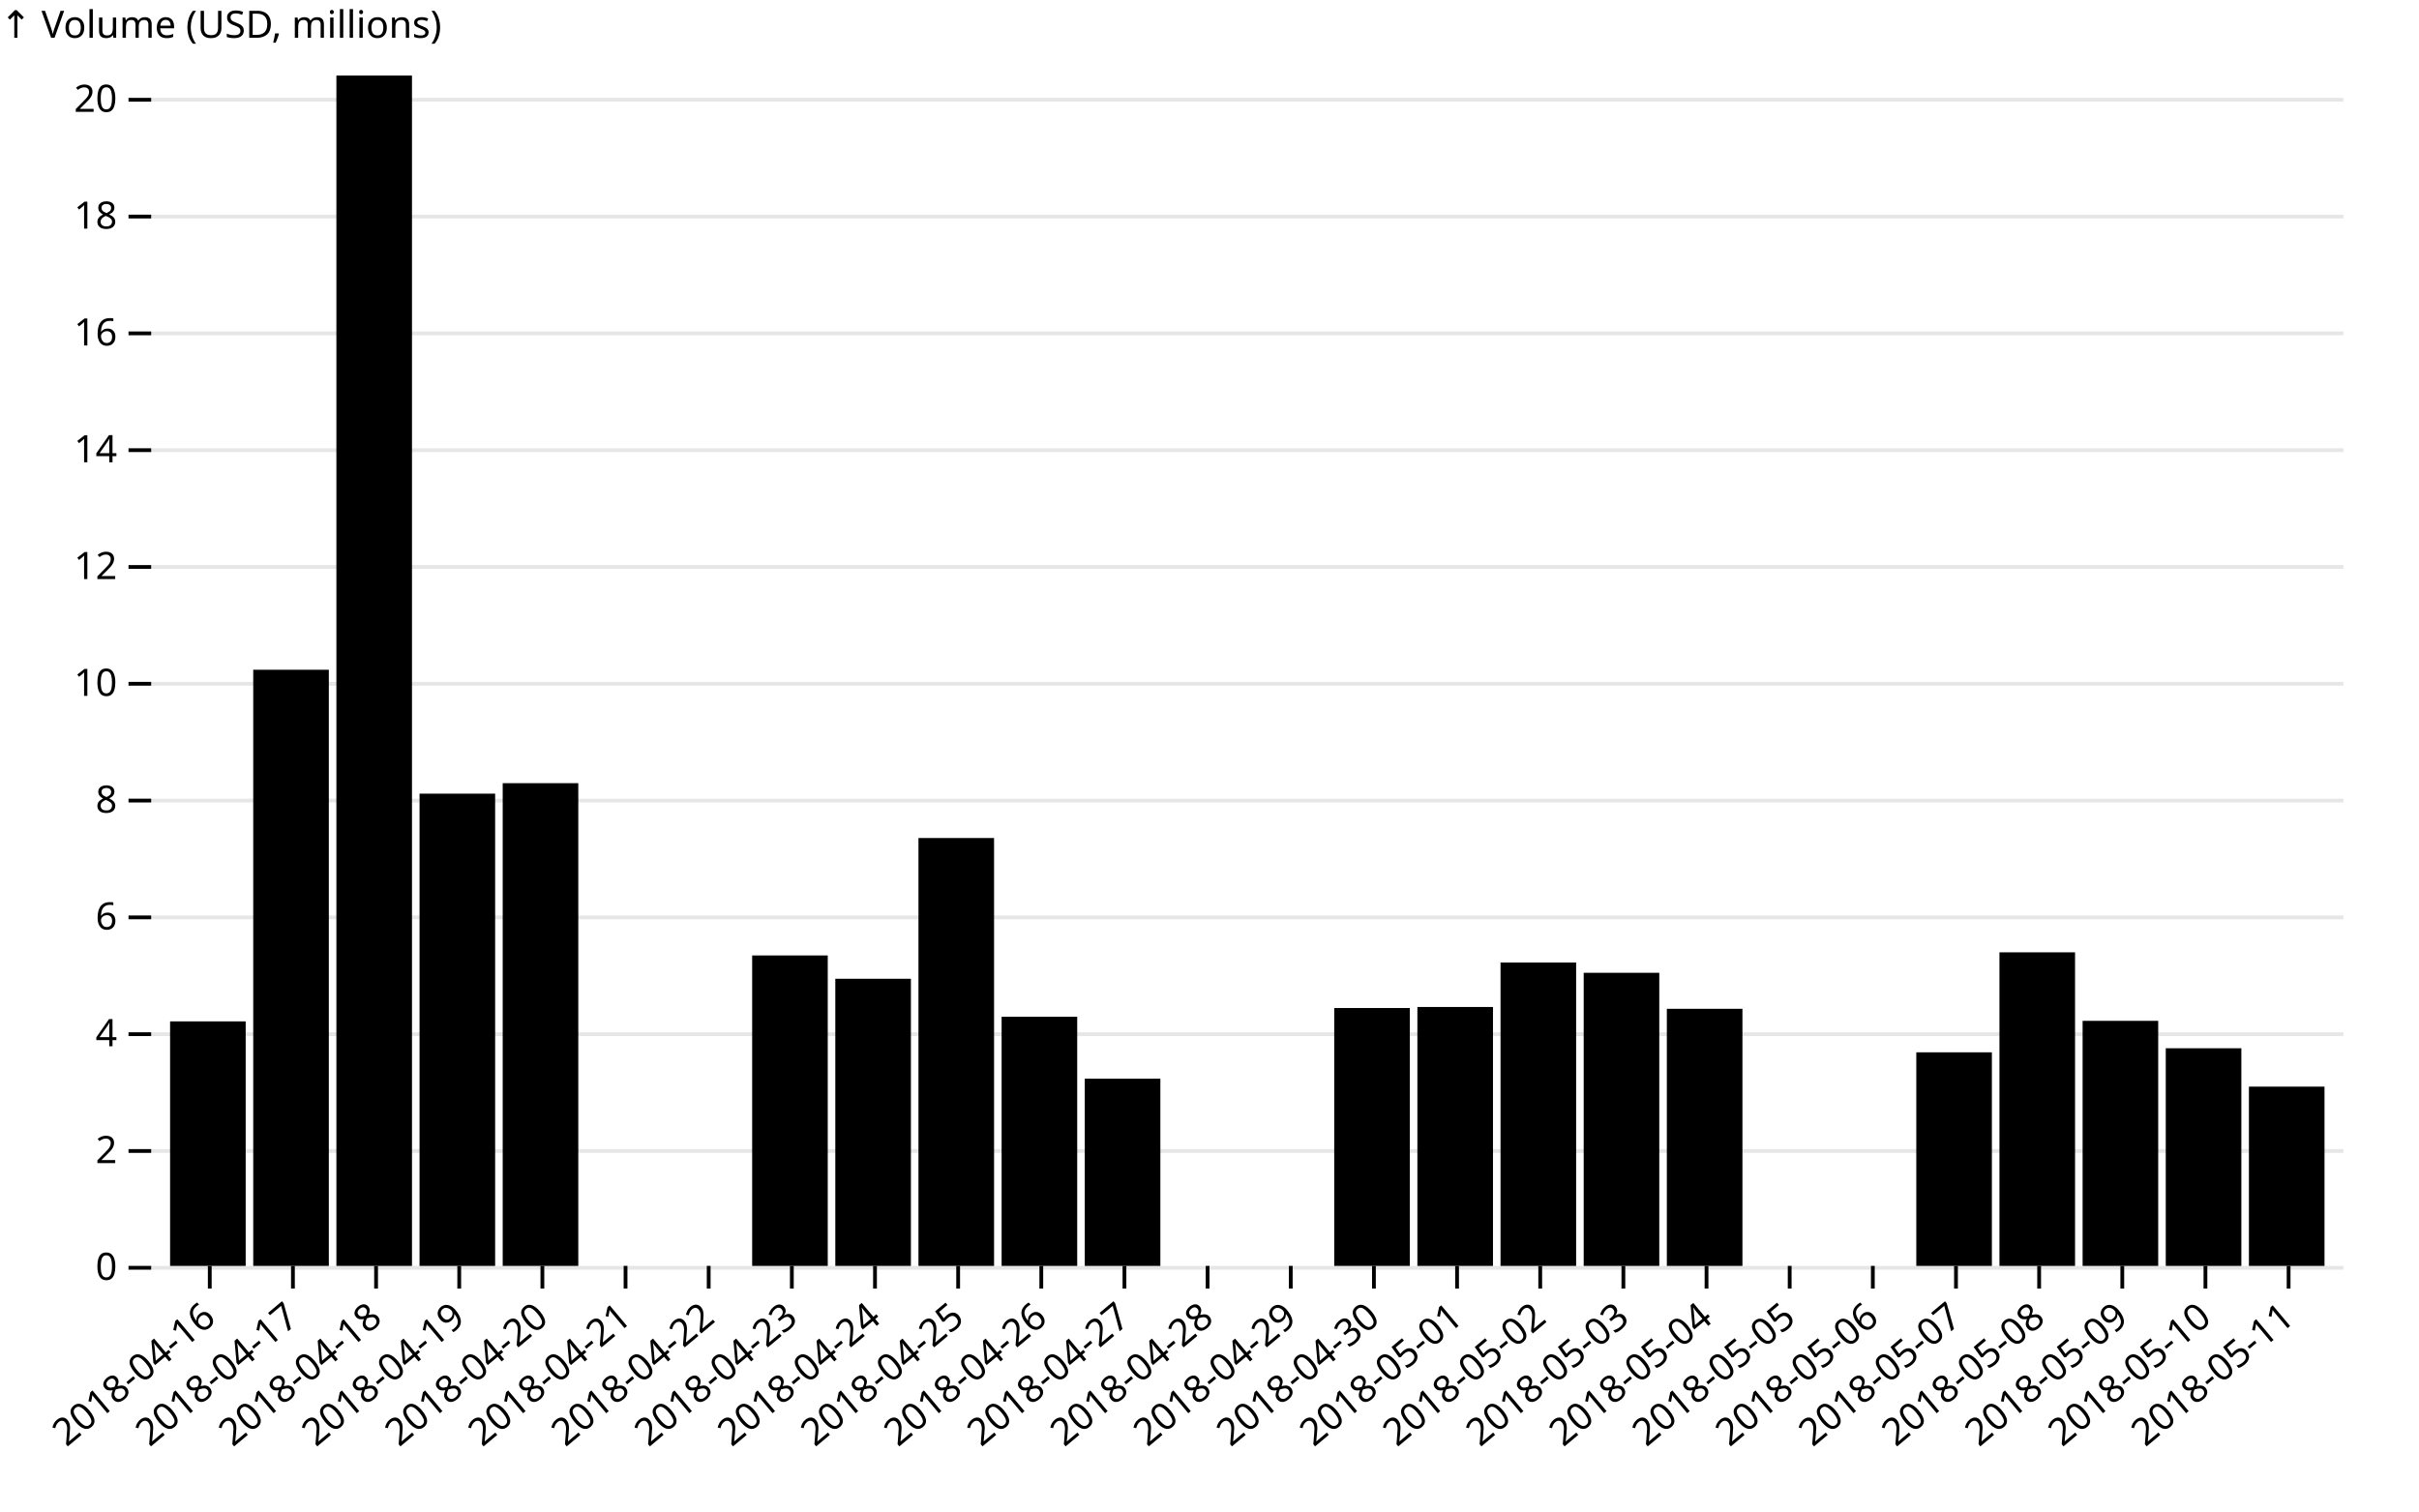
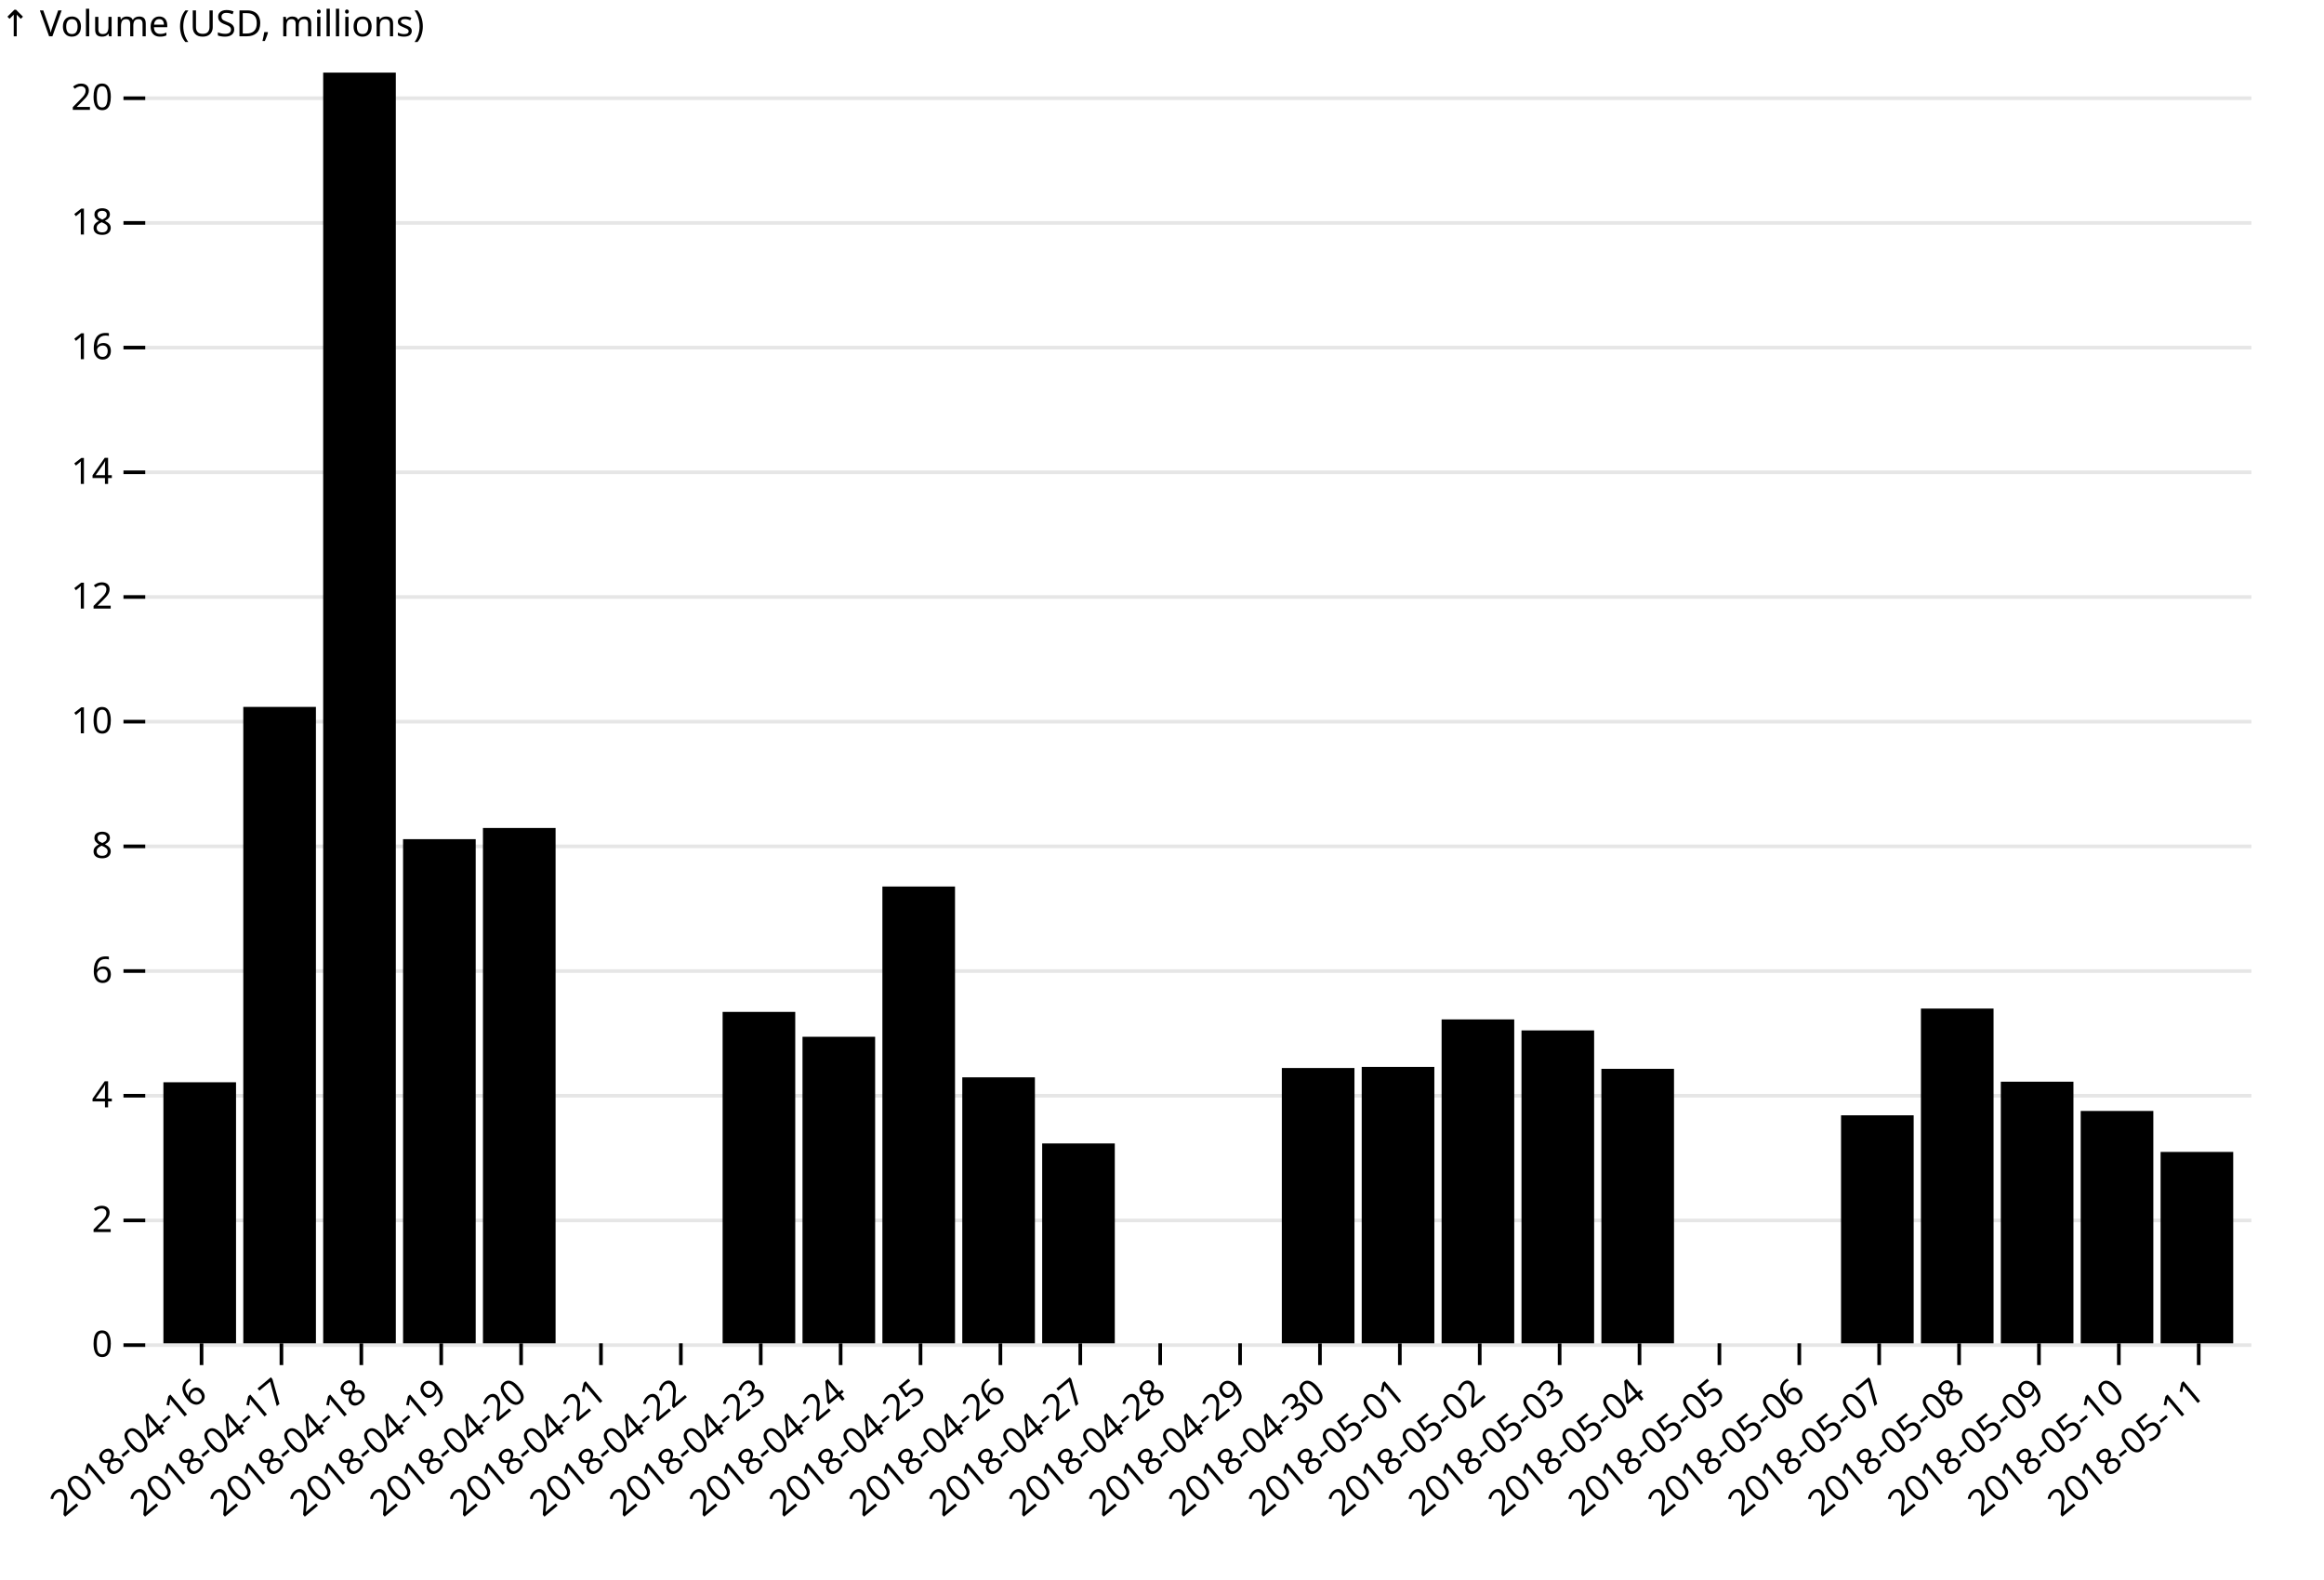
- <svg xmlns="http://www.w3.org/2000/svg" class="plot" fill="currentColor" font-family="system-ui, sans-serif" font-size="10" text-anchor="middle" width="640" height="400" viewBox="0 0 640 400">
+ <svg xmlns="http://www.w3.org/2000/svg" class="plot" fill="currentColor" font-family="system-ui, sans-serif" font-size="10" text-anchor="middle" width="640" height="435" viewBox="0 0 640 435">
  <style>
    .plot {
      display: block;
      background: white;
      height: auto;
      height: intrinsic;
      max-width: 100%;
    }

    .plot text,
    .plot tspan {
      white-space: pre;
    }
  </style>
  <g aria-label="y-axis" aria-description="↑ Volume (USD, millions)" transform="translate(40,0)" fill="none" text-anchor="end" font-variant="tabular-nums">
-     <g class="tick" opacity="1" transform="translate(0,335.5)">
+     <g class="tick" opacity="1" transform="translate(0,370.5)">
      <line stroke="currentColor" x2="-6" />
      <line stroke="currentColor" x2="580" stroke-opacity="0.1" />
      <text fill="currentColor" x="-9" dy="0.32em">0</text>
    </g>
-     <g class="tick" opacity="1" transform="translate(0,304.5899)">
+     <g class="tick" opacity="1" transform="translate(0,336.1555)">
      <line stroke="currentColor" x2="-6" />
      <line stroke="currentColor" x2="580" stroke-opacity="0.1" />
      <text fill="currentColor" x="-9" dy="0.32em">2</text>
    </g>
-     <g class="tick" opacity="1" transform="translate(0,273.6798)">
+     <g class="tick" opacity="1" transform="translate(0,301.8109)">
      <line stroke="currentColor" x2="-6" />
      <line stroke="currentColor" x2="580" stroke-opacity="0.1" />
      <text fill="currentColor" x="-9" dy="0.32em">4</text>
    </g>
-     <g class="tick" opacity="1" transform="translate(0,242.7698)">
+     <g class="tick" opacity="1" transform="translate(0,267.4664)">
      <line stroke="currentColor" x2="-6" />
      <line stroke="currentColor" x2="580" stroke-opacity="0.1" />
      <text fill="currentColor" x="-9" dy="0.32em">6</text>
    </g>
-     <g class="tick" opacity="1" transform="translate(0,211.8597)">
+     <g class="tick" opacity="1" transform="translate(0,233.1219)">
      <line stroke="currentColor" x2="-6" />
      <line stroke="currentColor" x2="580" stroke-opacity="0.1" />
      <text fill="currentColor" x="-9" dy="0.32em">8</text>
    </g>
-     <g class="tick" opacity="1" transform="translate(0,180.9496)">
+     <g class="tick" opacity="1" transform="translate(0,198.7773)">
      <line stroke="currentColor" x2="-6" />
      <line stroke="currentColor" x2="580" stroke-opacity="0.1" />
      <text fill="currentColor" x="-9" dy="0.32em">10</text>
    </g>
-     <g class="tick" opacity="1" transform="translate(0,150.0395)">
+     <g class="tick" opacity="1" transform="translate(0,164.4328)">
      <line stroke="currentColor" x2="-6" />
      <line stroke="currentColor" x2="580" stroke-opacity="0.1" />
      <text fill="currentColor" x="-9" dy="0.32em">12</text>
    </g>
-     <g class="tick" opacity="1" transform="translate(0,119.1294)">
+     <g class="tick" opacity="1" transform="translate(0,130.0883)">
      <line stroke="currentColor" x2="-6" />
      <line stroke="currentColor" x2="580" stroke-opacity="0.1" />
      <text fill="currentColor" x="-9" dy="0.32em">14</text>
    </g>
-     <g class="tick" opacity="1" transform="translate(0,88.21935)">
+     <g class="tick" opacity="1" transform="translate(0,95.74372)">
      <line stroke="currentColor" x2="-6" />
      <line stroke="currentColor" x2="580" stroke-opacity="0.1" />
      <text fill="currentColor" x="-9" dy="0.32em">16</text>
    </g>
-     <g class="tick" opacity="1" transform="translate(0,57.30927)">
+     <g class="tick" opacity="1" transform="translate(0,61.39919)">
      <line stroke="currentColor" x2="-6" />
      <line stroke="currentColor" x2="580" stroke-opacity="0.1" />
      <text fill="currentColor" x="-9" dy="0.32em">18</text>
    </g>
-     <g class="tick" opacity="1" transform="translate(0,26.39919)">
+     <g class="tick" opacity="1" transform="translate(0,27.05465)">
      <line stroke="currentColor" x2="-6" />
      <line stroke="currentColor" x2="580" stroke-opacity="0.1" />
      <text fill="currentColor" x="-9" dy="0.32em">20</text>
    </g>
    <text fill="currentColor" font-variant="normal" transform="translate(-40,20)" dy="-1em" text-anchor="start">↑ Volume (USD, millions)</text>
  </g>
-   <g aria-label="x-axis" transform="translate(0,335)" fill="none" text-anchor="middle" font-variant="tabular-nums">
+   <g aria-label="x-axis" transform="translate(0,370)" fill="none" text-anchor="middle" font-variant="tabular-nums">
    <g class="tick" opacity="1" transform="translate(55.5,0)">
      <line stroke="currentColor" y2="6" />
      <text fill="currentColor" dy="0.32em" transform="translate(0, 12.06418) rotate(-40)" text-anchor="end">2018-04-16</text>
    </g>
    <g class="tick" opacity="1" transform="translate(77.5,0)">
      <line stroke="currentColor" y2="6" />
      <text fill="currentColor" dy="0.32em" transform="translate(0, 12.06418) rotate(-40)" text-anchor="end">2018-04-17</text>
    </g>
    <g class="tick" opacity="1" transform="translate(99.5,0)">
      <line stroke="currentColor" y2="6" />
      <text fill="currentColor" dy="0.32em" transform="translate(0, 12.06418) rotate(-40)" text-anchor="end">2018-04-18</text>
    </g>
    <g class="tick" opacity="1" transform="translate(121.5,0)">
      <line stroke="currentColor" y2="6" />
      <text fill="currentColor" dy="0.32em" transform="translate(0, 12.06418) rotate(-40)" text-anchor="end">2018-04-19</text>
    </g>
    <g class="tick" opacity="1" transform="translate(143.5,0)">
      <line stroke="currentColor" y2="6" />
      <text fill="currentColor" dy="0.32em" transform="translate(0, 12.06418) rotate(-40)" text-anchor="end">2018-04-20</text>
    </g>
    <g class="tick" opacity="1" transform="translate(165.5,0)">
      <line stroke="currentColor" y2="6" />
      <text fill="currentColor" dy="0.32em" transform="translate(0, 12.06418) rotate(-40)" text-anchor="end">2018-04-21</text>
    </g>
    <g class="tick" opacity="1" transform="translate(187.5,0)">
      <line stroke="currentColor" y2="6" />
      <text fill="currentColor" dy="0.32em" transform="translate(0, 12.06418) rotate(-40)" text-anchor="end">2018-04-22</text>
    </g>
    <g class="tick" opacity="1" transform="translate(209.5,0)">
      <line stroke="currentColor" y2="6" />
      <text fill="currentColor" dy="0.32em" transform="translate(0, 12.06418) rotate(-40)" text-anchor="end">2018-04-23</text>
    </g>
    <g class="tick" opacity="1" transform="translate(231.5,0)">
      <line stroke="currentColor" y2="6" />
      <text fill="currentColor" dy="0.32em" transform="translate(0, 12.06418) rotate(-40)" text-anchor="end">2018-04-24</text>
    </g>
    <g class="tick" opacity="1" transform="translate(253.5,0)">
      <line stroke="currentColor" y2="6" />
      <text fill="currentColor" dy="0.32em" transform="translate(0, 12.06418) rotate(-40)" text-anchor="end">2018-04-25</text>
    </g>
    <g class="tick" opacity="1" transform="translate(275.5,0)">
      <line stroke="currentColor" y2="6" />
      <text fill="currentColor" dy="0.32em" transform="translate(0, 12.06418) rotate(-40)" text-anchor="end">2018-04-26</text>
    </g>
    <g class="tick" opacity="1" transform="translate(297.5,0)">
      <line stroke="currentColor" y2="6" />
      <text fill="currentColor" dy="0.32em" transform="translate(0, 12.06418) rotate(-40)" text-anchor="end">2018-04-27</text>
    </g>
    <g class="tick" opacity="1" transform="translate(319.5,0)">
      <line stroke="currentColor" y2="6" />
      <text fill="currentColor" dy="0.32em" transform="translate(0, 12.06418) rotate(-40)" text-anchor="end">2018-04-28</text>
    </g>
    <g class="tick" opacity="1" transform="translate(341.5,0)">
      <line stroke="currentColor" y2="6" />
      <text fill="currentColor" dy="0.32em" transform="translate(0, 12.06418) rotate(-40)" text-anchor="end">2018-04-29</text>
    </g>
    <g class="tick" opacity="1" transform="translate(363.5,0)">
      <line stroke="currentColor" y2="6" />
      <text fill="currentColor" dy="0.32em" transform="translate(0, 12.06418) rotate(-40)" text-anchor="end">2018-04-30</text>
    </g>
    <g class="tick" opacity="1" transform="translate(385.5,0)">
      <line stroke="currentColor" y2="6" />
      <text fill="currentColor" dy="0.32em" transform="translate(0, 12.06418) rotate(-40)" text-anchor="end">2018-05-01</text>
    </g>
    <g class="tick" opacity="1" transform="translate(407.5,0)">
      <line stroke="currentColor" y2="6" />
      <text fill="currentColor" dy="0.32em" transform="translate(0, 12.06418) rotate(-40)" text-anchor="end">2018-05-02</text>
    </g>
    <g class="tick" opacity="1" transform="translate(429.5,0)">
      <line stroke="currentColor" y2="6" />
      <text fill="currentColor" dy="0.32em" transform="translate(0, 12.06418) rotate(-40)" text-anchor="end">2018-05-03</text>
    </g>
    <g class="tick" opacity="1" transform="translate(451.5,0)">
      <line stroke="currentColor" y2="6" />
      <text fill="currentColor" dy="0.32em" transform="translate(0, 12.06418) rotate(-40)" text-anchor="end">2018-05-04</text>
    </g>
    <g class="tick" opacity="1" transform="translate(473.5,0)">
      <line stroke="currentColor" y2="6" />
      <text fill="currentColor" dy="0.32em" transform="translate(0, 12.06418) rotate(-40)" text-anchor="end">2018-05-05</text>
    </g>
    <g class="tick" opacity="1" transform="translate(495.5,0)">
      <line stroke="currentColor" y2="6" />
      <text fill="currentColor" dy="0.32em" transform="translate(0, 12.06418) rotate(-40)" text-anchor="end">2018-05-06</text>
    </g>
    <g class="tick" opacity="1" transform="translate(517.5,0)">
      <line stroke="currentColor" y2="6" />
      <text fill="currentColor" dy="0.32em" transform="translate(0, 12.06418) rotate(-40)" text-anchor="end">2018-05-07</text>
    </g>
    <g class="tick" opacity="1" transform="translate(539.5,0)">
      <line stroke="currentColor" y2="6" />
      <text fill="currentColor" dy="0.32em" transform="translate(0, 12.06418) rotate(-40)" text-anchor="end">2018-05-08</text>
    </g>
    <g class="tick" opacity="1" transform="translate(561.5,0)">
      <line stroke="currentColor" y2="6" />
      <text fill="currentColor" dy="0.32em" transform="translate(0, 12.06418) rotate(-40)" text-anchor="end">2018-05-09</text>
    </g>
    <g class="tick" opacity="1" transform="translate(583.5,0)">
      <line stroke="currentColor" y2="6" />
      <text fill="currentColor" dy="0.32em" transform="translate(0, 12.06418) rotate(-40)" text-anchor="end">2018-05-10</text>
    </g>
    <g class="tick" opacity="1" transform="translate(605.5,0)">
      <line stroke="currentColor" y2="6" />
      <text fill="currentColor" dy="0.32em" transform="translate(0, 12.06418) rotate(-40)" text-anchor="end">2018-05-11</text>
    </g>
  </g>
  <g aria-label="bar">
-     <rect x="45" width="20" y="270.293" height="64.707" />
-     <rect x="67" width="20" y="177.243" height="157.757" />
-     <rect x="89" width="20" y="20" height="315" />
-     <rect x="111" width="20" y="210.029" height="124.971" />
-     <rect x="133" width="20" y="207.255" height="127.745" />
-     <rect x="199" width="20" y="252.847" height="82.153" />
-     <rect x="221" width="20" y="259.015" height="75.985" />
-     <rect x="243" width="20" y="221.77" height="113.23" />
-     <rect x="265" width="20" y="269.072" height="65.928" />
-     <rect x="287" width="20" y="285.459" height="49.541" />
-     <rect x="353" width="20" y="266.758" height="68.242" />
-     <rect x="375" width="20" y="266.482" height="68.518" />
-     <rect x="397" width="20" y="254.713" height="80.287" />
-     <rect x="419" width="20" y="257.437" height="77.563" />
-     <rect x="441" width="20" y="266.964" height="68.036" />
-     <rect x="507" width="20" y="278.481" height="56.519" />
-     <rect x="529" width="20" y="252.02" height="82.98" />
-     <rect x="551" width="20" y="270.151" height="64.849" />
-     <rect x="573" width="20" y="277.405" height="57.595" />
-     <rect x="595" width="20" y="287.562" height="47.438" />
+     <rect x="45" width="20" y="298.103" height="71.897" />
+     <rect x="67" width="20" y="194.714" height="175.286" />
+     <rect x="89" width="20" y="20" height="350" />
+     <rect x="111" width="20" y="231.143" height="138.857" />
+     <rect x="133" width="20" y="228.061" height="141.939" />
+     <rect x="199" width="20" y="278.719" height="91.281" />
+     <rect x="221" width="20" y="285.573" height="84.427" />
+     <rect x="243" width="20" y="244.189" height="125.811" />
+     <rect x="265" width="20" y="296.747" height="73.253" />
+     <rect x="287" width="20" y="314.954" height="55.046" />
+     <rect x="353" width="20" y="294.176" height="75.824" />
+     <rect x="375" width="20" y="293.868" height="76.132" />
+     <rect x="397" width="20" y="280.792" height="89.208" />
+     <rect x="419" width="20" y="283.819" height="86.181" />
+     <rect x="441" width="20" y="294.404" height="75.596" />
+     <rect x="507" width="20" y="307.201" height="62.799" />
+     <rect x="529" width="20" y="277.8" height="92.2" />
+     <rect x="551" width="20" y="297.945" height="72.055" />
+     <rect x="573" width="20" y="306.006" height="63.994" />
+     <rect x="595" width="20" y="317.291" height="52.709" />
  </g>
</svg>
